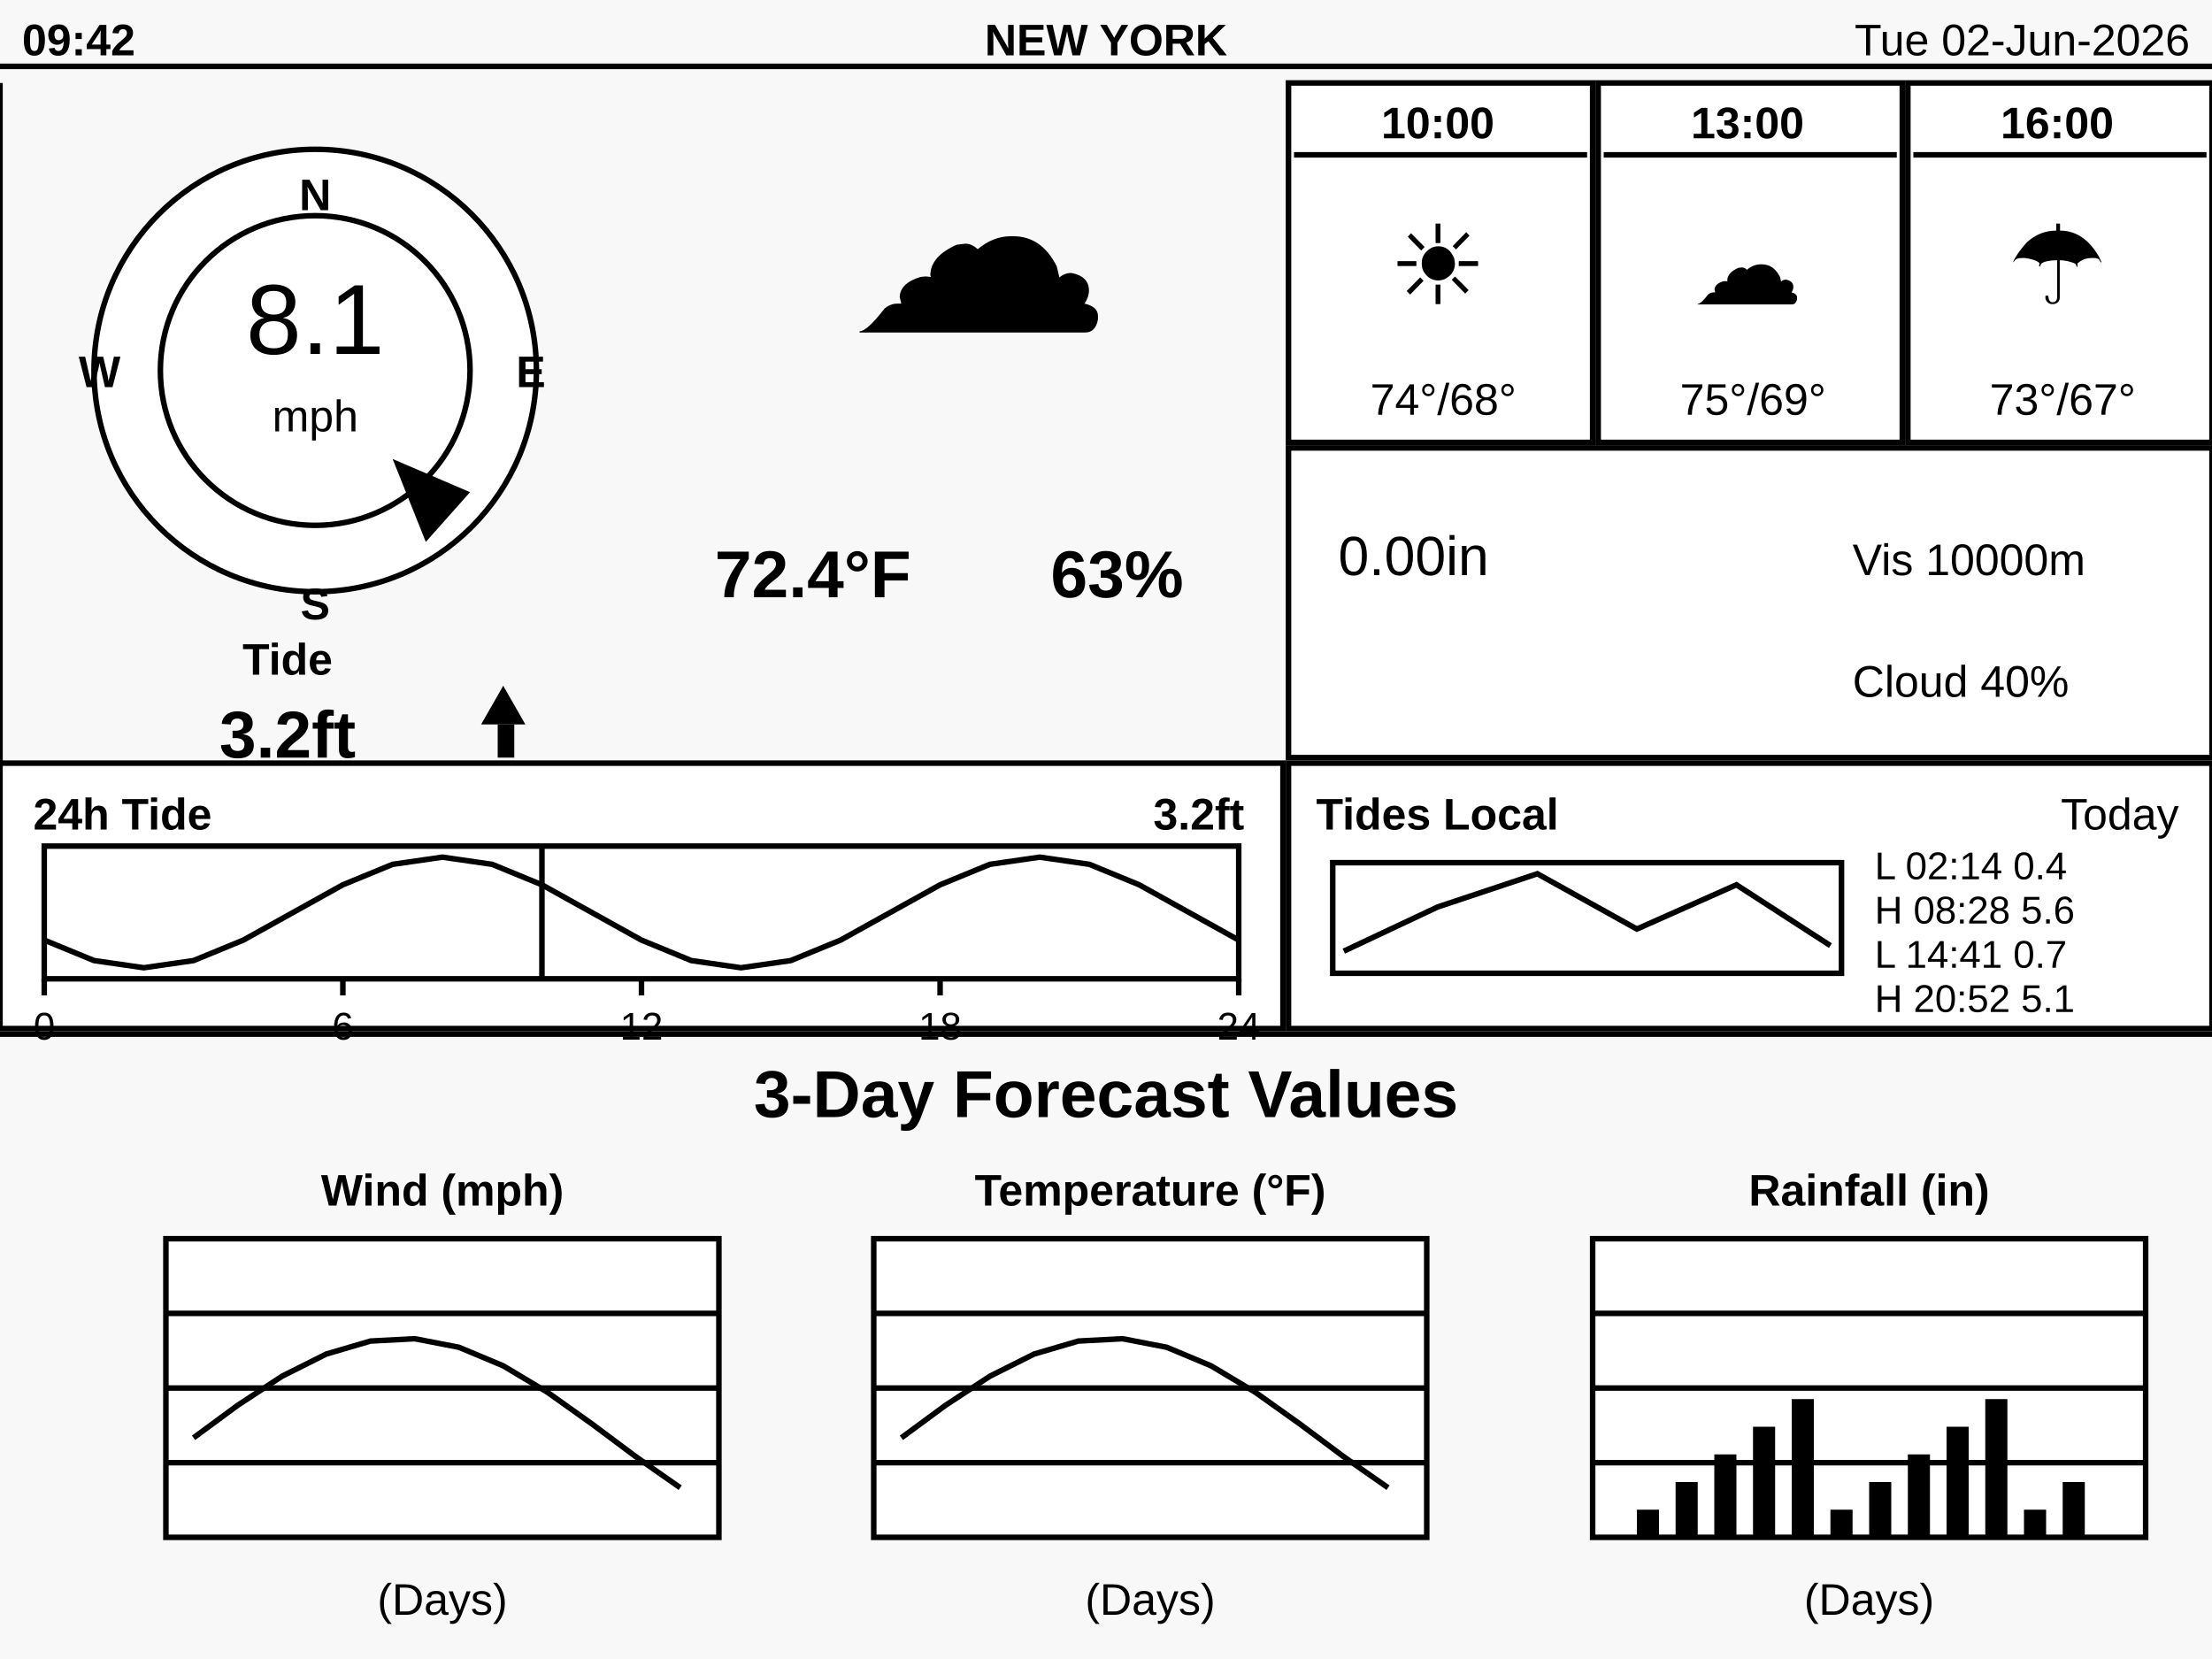
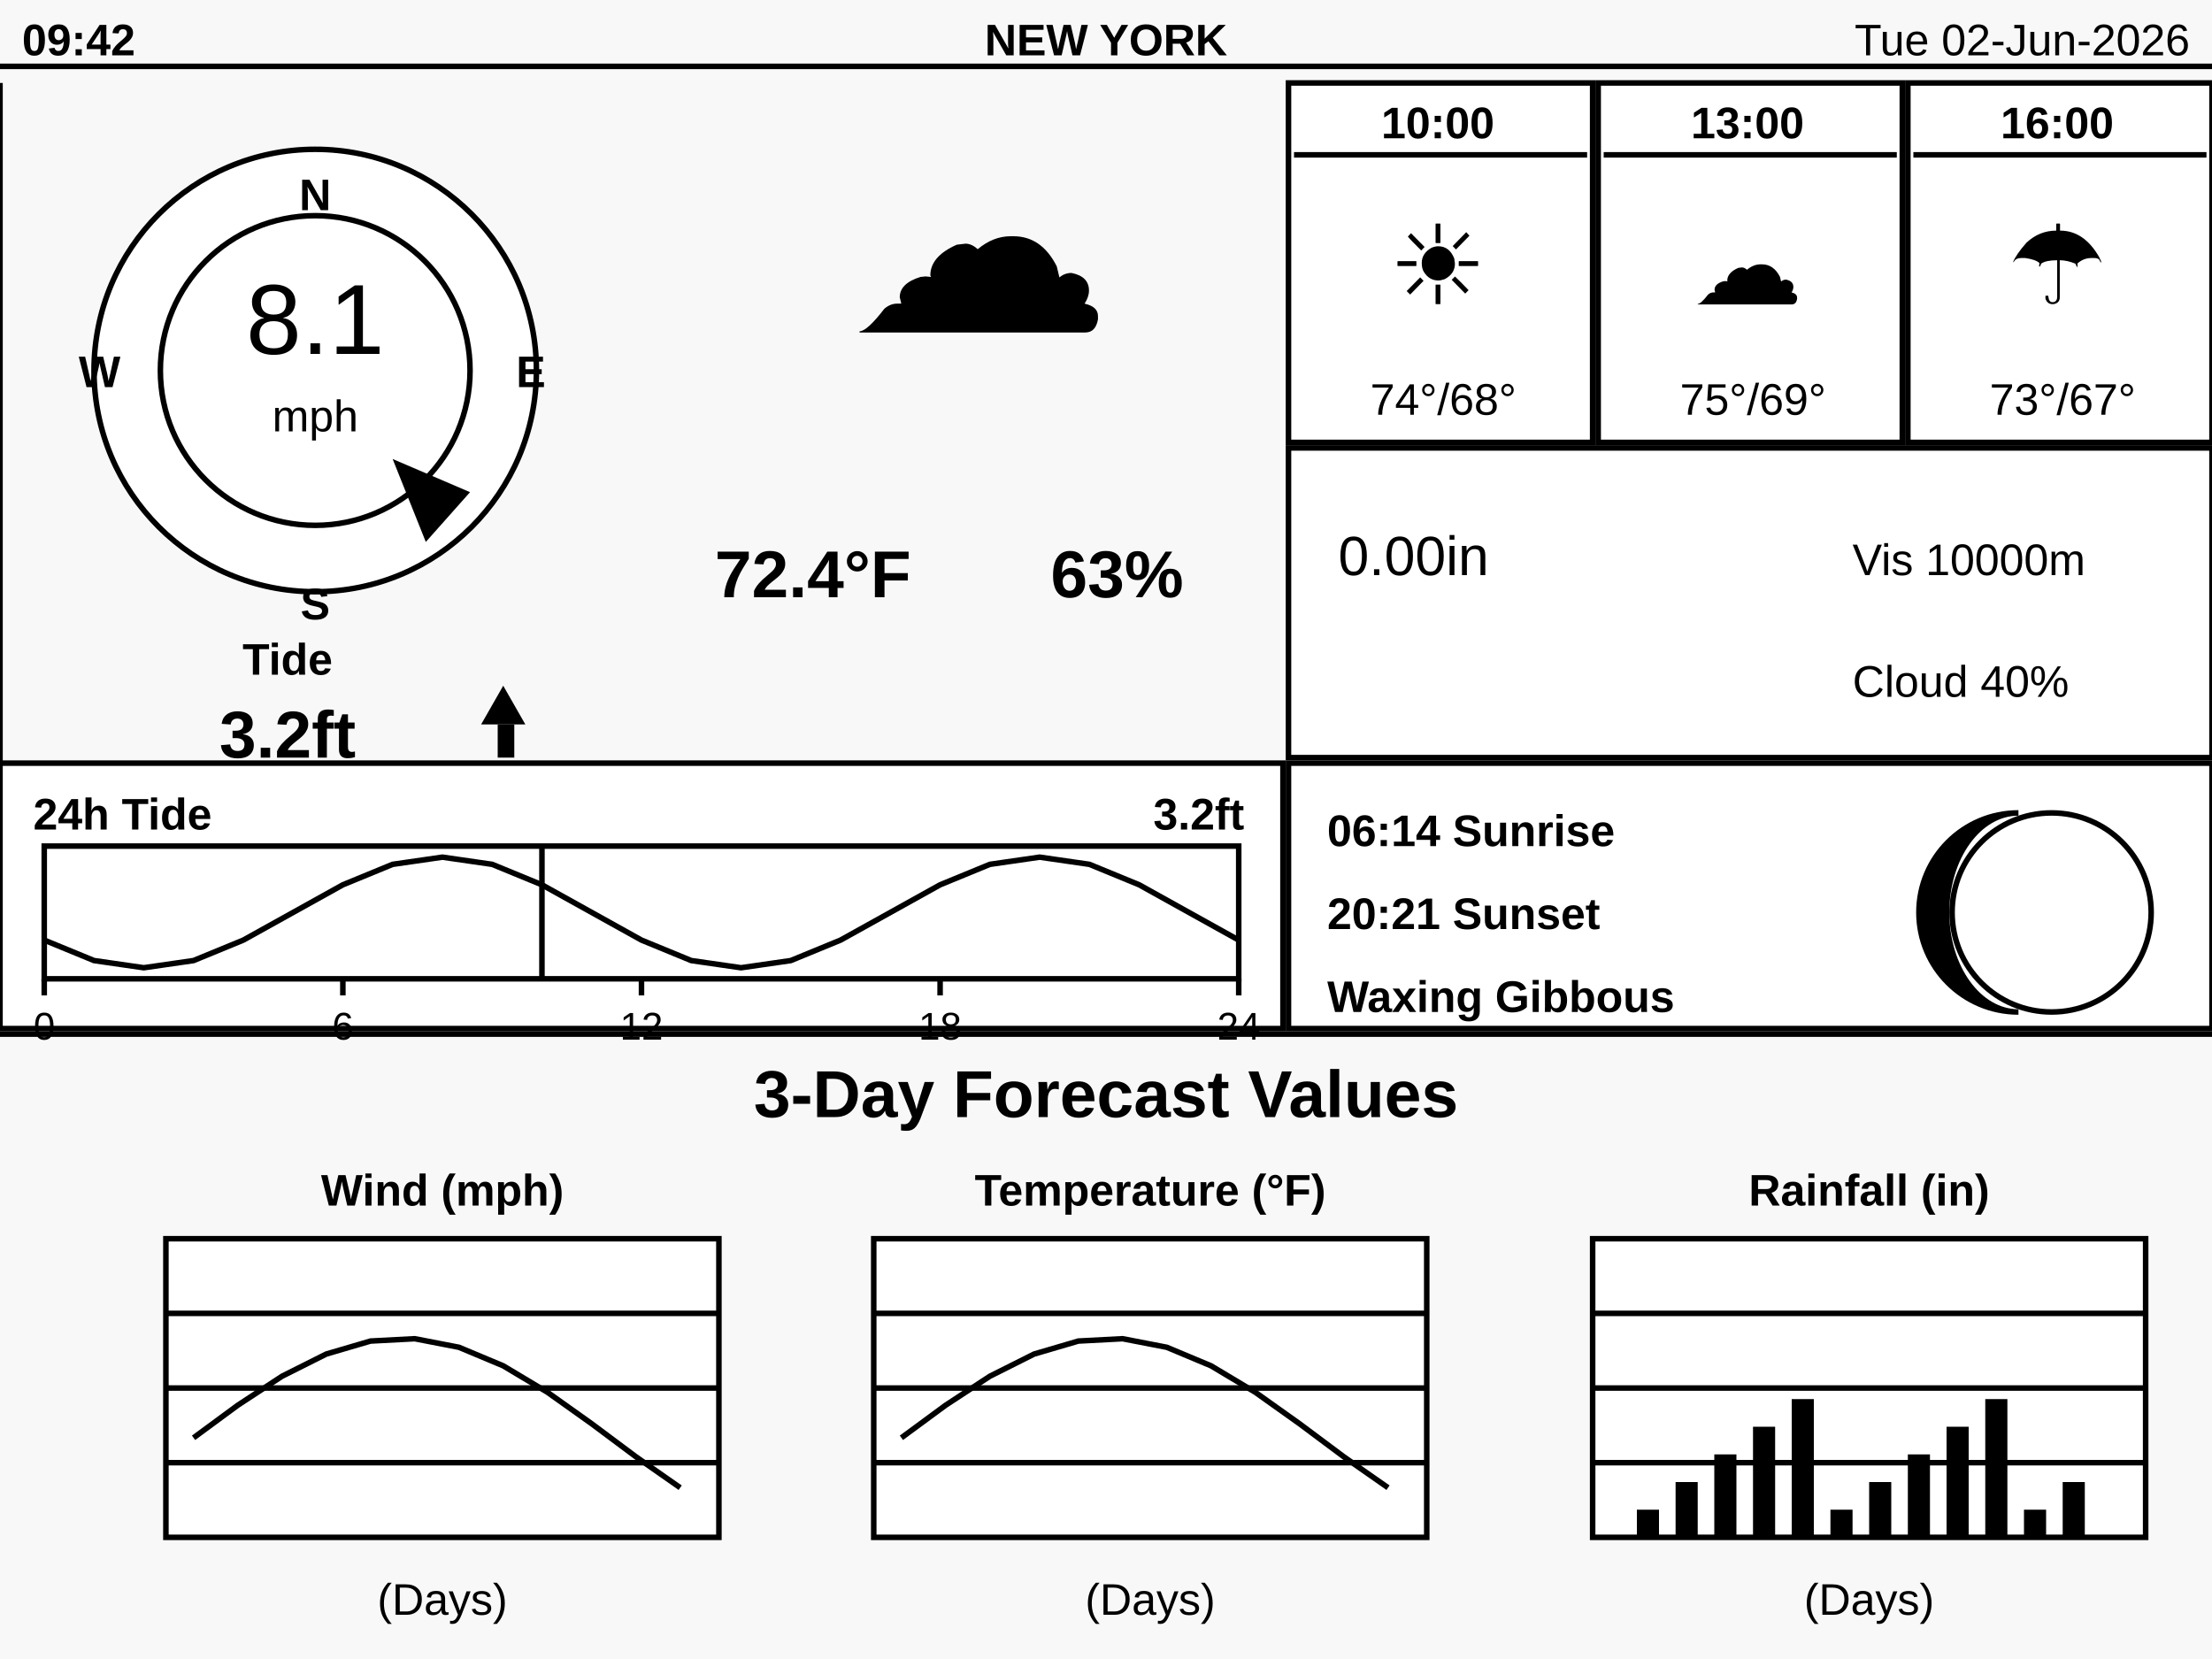
<svg xmlns="http://www.w3.org/2000/svg" width="800" height="600" viewBox="0 0 400 300">
  <rect width="400" height="300" fill="#f8f8f8" />
  <text x="4" y="10" font-family="Arial, sans-serif" font-size="8" font-weight="700" text-anchor="start">09:42</text>
  <text x="200" y="10" font-family="Arial, sans-serif" font-size="8" font-weight="700" text-anchor="middle">NEW YORK</text>
  <text x="396" y="10" font-family="Arial, sans-serif" font-size="8" font-weight="400" text-anchor="end">Tue 02-Jun-2026</text>
  <line x1="0" y1="12" x2="400" y2="12" stroke="black" stroke-width="1" />
  <line x1="0" y1="15" x2="0" y2="140" stroke="black" stroke-width="1" />
  <circle cx="57" cy="67" r="40" fill="white" stroke="black" />
  <circle cx="57" cy="67" r="28" fill="none" stroke="black" />
  <text x="57" y="38" font-family="Arial, sans-serif" font-size="8" font-weight="700" text-anchor="middle">N</text>
  <text x="57" y="112" font-family="Arial, sans-serif" font-size="8" font-weight="700" text-anchor="middle">S</text>
  <text x="18" y="70" font-family="Arial, sans-serif" font-size="8" font-weight="700" text-anchor="middle">W</text>
  <text x="96" y="70" font-family="Arial, sans-serif" font-size="8" font-weight="700" text-anchor="middle">E</text>
  <text x="57" y="64" font-family="Arial, sans-serif" font-size="18" font-weight="400" text-anchor="middle">8.1</text>
  <text x="57" y="78" font-family="Arial, sans-serif" font-size="8" font-weight="400" text-anchor="middle">mph</text>
  <polygon points="77,98 71,83 85,89" fill="black" />
  <text x="177" y="60" font-family="Arial, sans-serif" font-size="48" font-weight="400" text-anchor="middle">☁</text>
  <text x="147" y="108" font-family="Arial, sans-serif" font-size="12" font-weight="700" text-anchor="middle">72.4°F</text>
  <text x="202" y="108" font-family="Arial, sans-serif" font-size="12" font-weight="700" text-anchor="middle">63%</text>
  <text x="52" y="122" font-family="Arial, sans-serif" font-size="8" font-weight="700" text-anchor="middle">Tide</text>
  <text x="52" y="137" font-family="Arial, sans-serif" font-size="12" font-weight="700" text-anchor="middle">3.2ft</text>
  <polygon points="91,124 87,131 95,131" fill="black" />
  <rect x="90" y="131" width="3" height="6" fill="black" />
  <rect x="233" y="15" width="55" height="65" fill="white" stroke="black" stroke-width="1" />
  <line x1="234" y1="28" x2="287" y2="28" stroke="black" stroke-width="1" />
  <text x="260" y="25" font-family="Arial, sans-serif" font-size="8" font-weight="700" text-anchor="middle">10:00</text>
  <text x="260" y="55" font-family="Arial, sans-serif" font-size="20" font-weight="400" text-anchor="middle">☀</text>
  <text x="261" y="75" font-family="Arial, sans-serif" font-size="8" font-weight="400" text-anchor="middle">74°/68°</text>
  <rect x="289" y="15" width="55" height="65" fill="white" stroke="black" stroke-width="1" />
  <line x1="290" y1="28" x2="343" y2="28" stroke="black" stroke-width="1" />
  <text x="316" y="25" font-family="Arial, sans-serif" font-size="8" font-weight="700" text-anchor="middle">13:00</text>
  <text x="316" y="55" font-family="Arial, sans-serif" font-size="20" font-weight="400" text-anchor="middle">☁</text>
  <text x="317" y="75" font-family="Arial, sans-serif" font-size="8" font-weight="400" text-anchor="middle">75°/69°</text>
  <rect x="345" y="15" width="55" height="65" fill="white" stroke="black" stroke-width="1" />
  <line x1="346" y1="28" x2="399" y2="28" stroke="black" stroke-width="1" />
  <text x="372" y="25" font-family="Arial, sans-serif" font-size="8" font-weight="700" text-anchor="middle">16:00</text>
  <text x="372" y="55" font-family="Arial, sans-serif" font-size="20" font-weight="400" text-anchor="middle">☂</text>
  <text x="373" y="75" font-family="Arial, sans-serif" font-size="8" font-weight="400" text-anchor="middle">73°/67°</text>
  <rect x="233" y="81" width="167" height="56" fill="white" stroke="black" stroke-width="1" />
  <text x="242" y="104" font-family="Arial, sans-serif" font-size="10" font-weight="400" text-anchor="start">0.00in</text>
  <text x="335" y="104" font-family="Arial, sans-serif" font-size="8" font-weight="400" text-anchor="start">Vis 10000m</text>
  <text x="335" y="126" font-family="Arial, sans-serif" font-size="8" font-weight="400" text-anchor="start">Cloud 40%</text>
  <rect x="0" y="138" width="232" height="48" fill="white" stroke="black" stroke-width="1" />
  <text x="6" y="150" font-family="Arial, sans-serif" font-size="8" font-weight="700" text-anchor="start">24h Tide</text>
  <text x="225" y="150" font-family="Arial, sans-serif" font-size="8" font-weight="700" text-anchor="end">3.2ft</text>
  <rect x="8" y="153" width="216" height="24" fill="white" stroke="black" stroke-width="1" />
  <polyline points="8.0,170.0 17.0,173.7 26.0,175.0 35.0,173.7 44.0,170.0 53.0,165.0 62.0,160.0 71.0,156.3 80.0,155.0 89.0,156.3 98.0,160.0 107.0,165.0 116.0,170.0 125.0,173.7 134.0,175.0 143.0,173.7 152.0,170.0 161.0,165.0 170.0,160.0 179.0,156.3 188.0,155.0 197.0,156.3 206.0,160.0 215.0,165.0 224.0,170.0" fill="none" stroke="black" stroke-width="1" />
  <line x1="8" y1="177" x2="8" y2="180" stroke="black" stroke-width="1" />
  <text x="8" y="188" font-family="Arial, sans-serif" font-size="7" font-weight="400" text-anchor="middle">0</text>
  <line x1="62" y1="177" x2="62" y2="180" stroke="black" stroke-width="1" />
  <text x="62" y="188" font-family="Arial, sans-serif" font-size="7" font-weight="400" text-anchor="middle">6</text>
  <line x1="116" y1="177" x2="116" y2="180" stroke="black" stroke-width="1" />
  <text x="116" y="188" font-family="Arial, sans-serif" font-size="7" font-weight="400" text-anchor="middle">12</text>
  <line x1="170" y1="177" x2="170" y2="180" stroke="black" stroke-width="1" />
  <text x="170" y="188" font-family="Arial, sans-serif" font-size="7" font-weight="400" text-anchor="middle">18</text>
  <line x1="224" y1="177" x2="224" y2="180" stroke="black" stroke-width="1" />
  <text x="224" y="188" font-family="Arial, sans-serif" font-size="7" font-weight="400" text-anchor="middle">24</text>
  <line x1="98" y1="153" x2="98" y2="177" stroke="black" stroke-width="1" />
  <rect x="233" y="138" width="167" height="48" fill="white" stroke="black" stroke-width="1" />
-   <text x="238" y="150" font-family="Arial, sans-serif" font-size="8" font-weight="700" text-anchor="start">Tides Local</text>
-   <text x="394" y="150" font-family="Arial, sans-serif" font-size="8" font-weight="400" text-anchor="end">Today</text>
-   <rect x="241" y="156" width="92" height="20" fill="white" stroke="black" stroke-width="1" />
-   <polyline points="243,172 260,164 278,158 296,168 314,160 331,171" fill="none" stroke="black" stroke-width="1" />
-   <text x="339" y="159" font-family="Arial, sans-serif" font-size="7" font-weight="400" text-anchor="start">L 02:14 0.4</text>
-   <text x="339" y="167" font-family="Arial, sans-serif" font-size="7" font-weight="400" text-anchor="start">H 08:28 5.6</text>
-   <text x="339" y="175" font-family="Arial, sans-serif" font-size="7" font-weight="400" text-anchor="start">L 14:41 0.7</text>
-   <text x="339" y="183" font-family="Arial, sans-serif" font-size="7" font-weight="400" text-anchor="start">H 20:52 5.1</text>
+   <text x="240" y="153" font-family="Arial, sans-serif" font-size="8" font-weight="700" text-anchor="start">06:14 Sunrise</text>
+   <text x="240" y="168" font-family="Arial, sans-serif" font-size="8" font-weight="700" text-anchor="start">20:21 Sunset</text>
+   <text x="240" y="183" font-family="Arial, sans-serif" font-size="8" font-weight="700" text-anchor="start">Waxing Gibbous</text>
+   <path d="M365 147 A18 18 0 1 0 365 183 A13 18 0 1 1 365 147" fill="black" stroke="black" />
+   <circle cx="371" cy="165" r="18" fill="white" stroke="black" />
  <line x1="0" y1="187" x2="400" y2="187" stroke="black" stroke-width="1" />
  <text x="200" y="202" font-family="Arial, sans-serif" font-size="12" font-weight="700" text-anchor="middle">3-Day Forecast Values</text>
  <text x="80" y="218" font-family="Arial, sans-serif" font-size="8" font-weight="700" text-anchor="middle">Wind (mph)</text>
  <rect x="30" y="224" width="100" height="54" fill="white" stroke="black" stroke-width="1" />
  <line x1="30" y1="237.5" x2="130" y2="237.5" stroke="black" stroke-width="1" />
  <line x1="30" y1="251" x2="130" y2="251" stroke="black" stroke-width="1" />
  <line x1="30" y1="264.5" x2="130" y2="264.5" stroke="black" stroke-width="1" />
  <polyline points="35,260 43,254.11 51,248.869 59,244.854 67,242.505 75,242.083 83,243.633 91,246.984 99,251.769 107,257.46 115,263.43 123,269.023" fill="none" stroke="black" stroke-width="1" />
  <text x="80" y="292" font-family="Arial, sans-serif" font-size="8" font-weight="400" text-anchor="middle">(Days)</text>
  <text x="208" y="218" font-family="Arial, sans-serif" font-size="8" font-weight="700" text-anchor="middle">Temperature (°F)</text>
  <rect x="158" y="224" width="100" height="54" fill="white" stroke="black" stroke-width="1" />
  <line x1="158" y1="237.5" x2="258" y2="237.5" stroke="black" stroke-width="1" />
  <line x1="158" y1="251" x2="258" y2="251" stroke="black" stroke-width="1" />
  <line x1="158" y1="264.5" x2="258" y2="264.5" stroke="black" stroke-width="1" />
  <polyline points="163,260 171,254.11 179,248.869 187,244.854 195,242.505 203,242.083 211,243.633 219,246.984 227,251.769 235,257.46 243,263.43 251,269.023" fill="none" stroke="black" stroke-width="1" />
  <text x="208" y="292" font-family="Arial, sans-serif" font-size="8" font-weight="400" text-anchor="middle">(Days)</text>
  <text x="338" y="218" font-family="Arial, sans-serif" font-size="8" font-weight="700" text-anchor="middle">Rainfall (in)</text>
  <rect x="288" y="224" width="100" height="54" fill="white" stroke="black" stroke-width="1" />
  <line x1="288" y1="237.5" x2="388" y2="237.5" stroke="black" stroke-width="1" />
  <line x1="288" y1="251" x2="388" y2="251" stroke="black" stroke-width="1" />
  <line x1="288" y1="264.5" x2="388" y2="264.5" stroke="black" stroke-width="1" />
  <rect x="296" y="273" width="4" height="5" fill="black" />
  <rect x="303" y="268" width="4" height="10" fill="black" />
  <rect x="310" y="263" width="4" height="15" fill="black" />
  <rect x="317" y="258" width="4" height="20" fill="black" />
  <rect x="324" y="253" width="4" height="25" fill="black" />
  <rect x="331" y="273" width="4" height="5" fill="black" />
  <rect x="338" y="268" width="4" height="10" fill="black" />
  <rect x="345" y="263" width="4" height="15" fill="black" />
  <rect x="352" y="258" width="4" height="20" fill="black" />
  <rect x="359" y="253" width="4" height="25" fill="black" />
  <rect x="366" y="273" width="4" height="5" fill="black" />
  <rect x="373" y="268" width="4" height="10" fill="black" />
  <text x="338" y="292" font-family="Arial, sans-serif" font-size="8" font-weight="400" text-anchor="middle">(Days)</text>
</svg>
